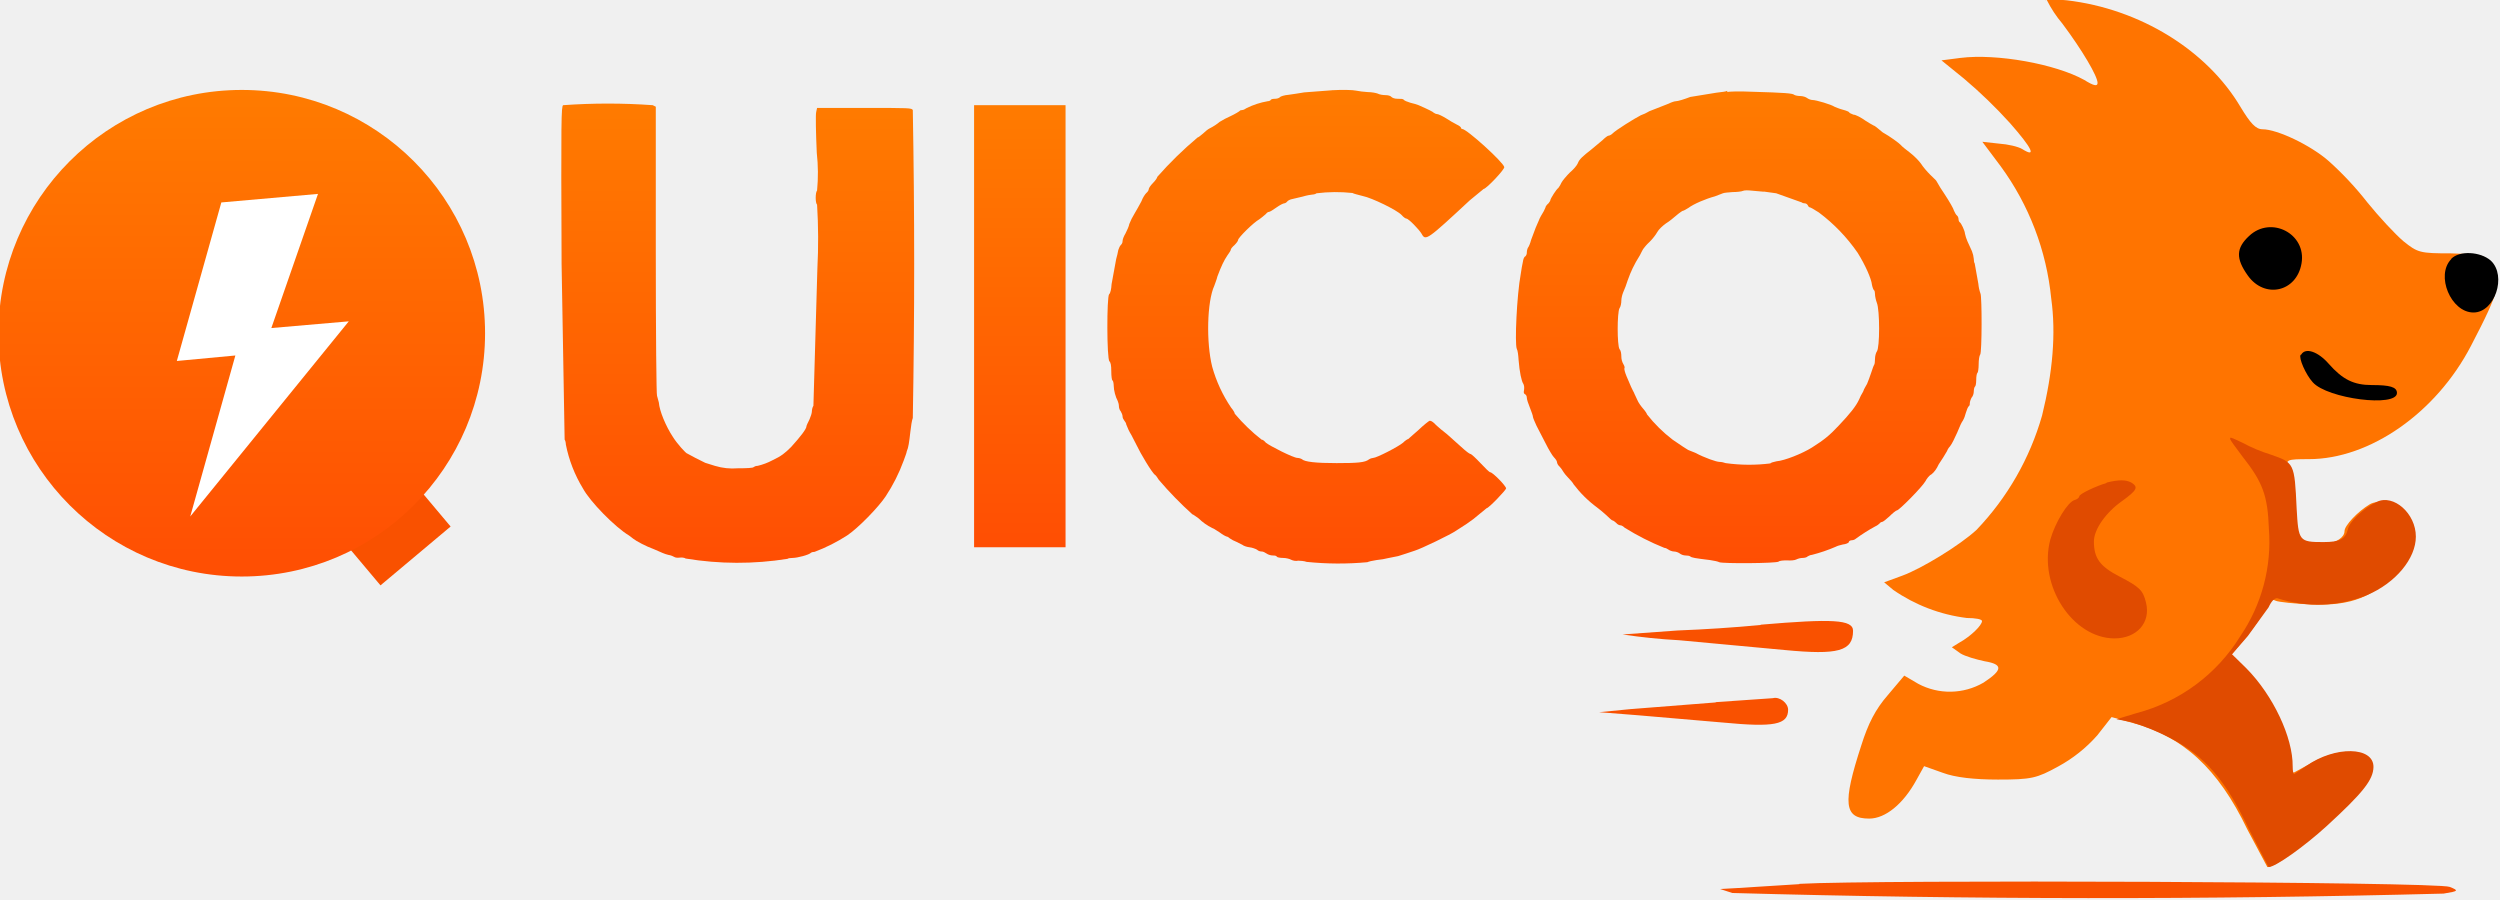
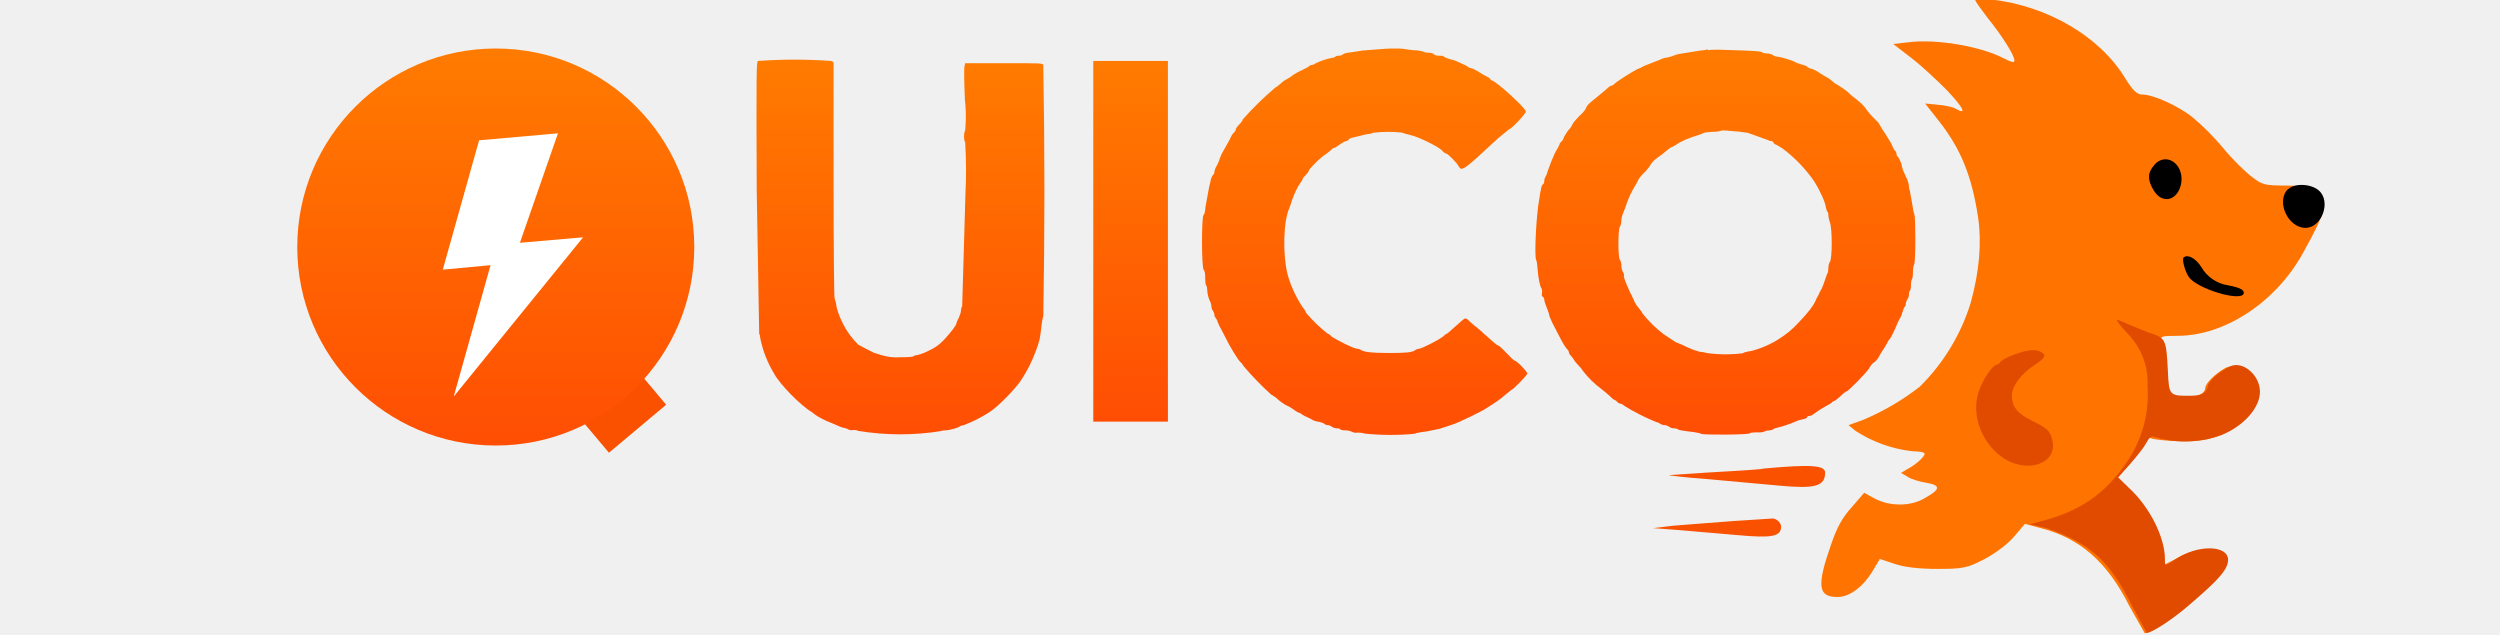
- <svg xmlns="http://www.w3.org/2000/svg" width="820" height="295" stroke="#000" stroke-linecap="round" stroke-linejoin="round" fill="#fff" fill-rule="evenodd">
+ <svg xmlns="http://www.w3.org/2000/svg" width="1005" height="255" stroke="#000" stroke-linecap="round" stroke-linejoin="round" fill="#fff" fill-rule="evenodd">
  <defs>
    <linearGradient id="A" x1="50%" y1="0%" x2="50%" y2="100%">
      <stop offset="0%" stop-color="#ff7b00" />
      <stop offset="100%" stop-color="#ff4e03" />
    </linearGradient>
  </defs>
  <g stroke="none">
-     <path fill="#f95100" d="M109.5 173.8l23-19.3 15.3 18.2-23 19.3z" />
+     <path fill="#f95100" d="M229.5 163.8l23-19.3 15.3 18.2-23 19.3z" />
    <g fill="url(#A)">
      <g fill-rule="nonzero">
-         <path d="M437 29.6l-9.2.7c-1.5.3-4 .6-5.2.8-1.3.1-2.6.5-2.8.8-.3.3-1 .5-1.6.5s-1.3.1-1.4.4c-.1.2-.6.4-1 .4a25 25 0 0 0-7 2.3c-.4.3-1 .6-1.4.6-.3 0-.7.1-.8.3-.2.2-1.5 1-3 1.7A29 29 0 0 0 400 40c-.8.7-2 1.5-3.4 2.2-.4.2-1.4 1-2 1.6-.8.7-1.6 1.3-1.8 1.3A123 123 0 0 0 379.6 58c0 .3-.6 1.2-1.4 2-.8.8-1.4 1.7-1.4 2 0 .4-.4 1-.8 1.3-.5.5-1.2 1.6-1.6 2.7a96 96 0 0 1-2.3 4.1 21 21 0 0 0-1.7 3.4c-.1.7-.7 2-1.2 3-.6 1-1 2-1 2.6s-.3 1-.6 1.3c-.3.3-.6 1-.8 1.6-.1.6-.4 2-.7 3l-1.5 8.2c-.1 1.7-.4 3-.8 3.3-.8.7-.8 21.3.1 22 .4.4.6 1.3.6 3.3 0 1.6.2 3 .4 3s.4 1 .4 1.7c0 1.5.6 3.7 1.3 5 .2.4.4 1.2.4 1.7s.2 1.3.6 1.7c.3.5.6 1.2.6 1.7s.3 1 .6 1.4.6.8.6 1.2a19 19 0 0 0 1.7 3.5l1.8 3.5c1 2.2 5 9 6 9.6.2.1.7.8 1.2 1.6a120 120 0 0 0 11 11.3c.2 0 1 .6 2 1.3a18 18 0 0 0 4.5 3.2c.2 0 1.2.6 2.4 1.4 1 .8 2.2 1.4 2.4 1.4s.7.3 1 .6a10 10 0 0 0 2.1 1.1l2 1c.3.3 1.4.7 2.3.8s2 .5 2.5.8c.4.4 1 .6 1.6.6.4 0 1 .3 1.6.7.4.3 1.3.6 2 .6s1.2.1 1.3.4c.1.2 1 .4 2 .4 1 0 2.2.3 2.7.6.6.3 1.6.5 2.3.3.6 0 2 .1 2.8.4a102 102 0 0 0 19.9.1c.4-.2 1.6-.5 3-.7a27 27 0 0 0 4.1-.7l3-.6 2.5-.8 3-1c2-.6 11.8-5.3 13.6-6.6.5-.3 2-1.3 3.4-2.2a40 40 0 0 0 4.3-3.3l2.2-1.8c.7 0 6.4-6 6.4-6.5 0-.8-4.4-5.3-5.2-5.3-.3 0-1.7-1.4-3.2-3-1.5-1.6-3-3-3.3-3s-1.6-1-3-2.3l-4.7-4.2c-1.3-1-3-2.4-3.6-3-.7-.8-1.5-1.4-2-1.4-.3 0-2 1.4-3.7 3l-3.4 3c-.2 0-1 .5-1.7 1.2-1.5 1.3-8.7 5-9.8 5-.3 0-1 .2-1.4.5-1.3 1-3.7 1.2-10.6 1.2-6.7 0-10.5-.4-11.4-1.3-.3-.2-1-.4-1.4-.4-1.4 0-9.2-4-10.4-5-.5-.6-1-1-1.4-1a59 59 0 0 1-8.8-8.5c0-.3-.5-1.2-1.2-2a46 46 0 0 1-6.2-13.4c-2-8-1.7-21.4.7-26.6.2-.7.8-2 1-3 1.3-3.5 2.2-5.3 3.2-6.8.7-1 1.2-1.7 1.2-2s.6-1 1.2-1.5c.7-.7 1.2-1.4 1.2-1.7 0-.7 5-5.7 7-6.8a29 29 0 0 0 2.1-1.7c.3-.4.7-.7 1-.7s1.3-.6 2.4-1.4 2.3-1.4 2.6-1.4.8-.3 1-.6c.2-.3 1-.7 1.6-.8l3.4-.8c1.3-.4 3-.7 3.4-.7s1-.2 1.2-.4a51 51 0 0 1 11.8-.1c.5.3 2 .6 3.4 1 3 .6 11.2 4.6 12.7 6.2.6.7 1.3 1.2 1.6 1.2.7 0 4.2 3.6 5 5 1.3 2.4 1.8 2 15.8-11l4.5-3.7c1-.1 7-6.5 6.8-7.2-.3-1.6-12.3-12.5-13.8-12.5-.2 0-.4-.2-.4-.4s-.6-.7-1.3-1a40 40 0 0 1-3.6-2.1c-1.3-.8-2.6-1.4-3-1.4-.3 0-.7-.2-1-.4-.2-.3-2-1.2-5-2.5-.5-.2-1.7-.6-2.7-.8-1-.3-2-.7-2.2-1s-1-.3-2-.3-1.7-.3-2-.6c-.3-.4-1.2-.6-2-.6s-2-.2-2.5-.5c-.5-.2-2-.5-3.3-.5a31 31 0 0 1-4-.5c-.8-.2-4.3-.3-7.8-.1z" />
-         <path d="M566.5 29.8c-.2.2-1.7.4-3.5.6l-8.6 1.4c-1.8.7-4 1.4-4.7 1.4-.4 0-1.4.3-2.4.8-1.5.6-2.6 1-5.6 2.2-.4.1-1 .4-1.3.6-.3.2-1.3.7-2.2 1-2 1-8.4 5-9.3 6-.4.4-1 .7-1.3.7s-1.2.7-2 1.5l-3.6 3c-2.8 2.2-4 3.2-4.5 4.6-.3.7-1.4 2-2.6 3-1 1-2.4 2.6-2.8 3.4-.4 1-1 1.6-1 1.7-.5.2-2.6 3.5-2.6 4 0 .2-.3.6-.6 1-.4.3-1 1-1 1.4-.3.8-.6 1.3-1.5 2.8-.3.5-.6 1.2-.7 1.5s-.6 1.3-1 2.3c-.4 1-1 2.6-1.5 4-.3 1.2-.8 2.3-1 2.5-.2.3-.4 1-.4 1.6 0 .6-.2 1-.5 1.3-.4.1-.7 1-.8 1.8-.2.8-.5 2.6-.7 4-1.3 7-2 22.8-1.3 24.5.3.5.5 2 .6 3.7.3 4 1 7 1.5 7.7.3.5.4 1.2.3 2-.2 1-.1 1.3.3 1.5s.6.7.6 1.2.5 2 1 3.2c.5 1.3 1 2.6 1 3 0 .3.6 1.7 1.2 3l3 5.8c1 2 2.2 4 2.7 4.5s1 1.2 1 1.6c0 .3.3 1 .8 1.4.4.4.8 1 .8 1s.8 1.4 1.8 2.4c1 1 2 2.2 2 2.4a38 38 0 0 0 7.8 7.7c.7.5 2 1.6 3 2.5 1 1 1.8 1.7 2 1.7s.8.4 1.2.8c.4.5 1 .8 1.4.8.4 0 1 .4 1.4.8a84 84 0 0 0 13 6.6c.4 0 1 .3 1.4.6s1.3.6 1.8.6c.6 0 1.4.3 1.8.6.5.4 1.3.7 2 .7s1.2.1 1.5.3c.4.4 1.5.6 6.5 1.2 1.4.2 2.7.5 3 .7 1 .5 18.8.4 19.5-.2.3-.3 1.5-.4 2.8-.4 1 .1 2.5 0 3-.3a5 5 0 0 1 2.1-.5c.6 0 1.4-.2 1.6-.5.3-.2 1-.5 1.4-.5a52 52 0 0 0 7.9-2.7c.3-.2 1.3-.5 2.2-.7 1-.1 2-.5 2-.8s.5-.6 1-.6c.4 0 1-.2 1.3-.5a57 57 0 0 1 6.3-4c.7-.3 1.3-.8 1.5-1 .1-.2.5-.5.8-.5s1.3-.8 2.4-1.8c1-1 2.2-2 2.5-2 .7 0 8.2-7.6 9.3-9.5.4-.8 1.3-2 2-2.3 1-.8 1.7-1.8 2.4-3.3l1.5-2.3 1.2-2c0-.1.4-1 1-1.6.6-.7 1.6-2.8 2.4-4.6.7-1.8 1.5-3.5 1.8-3.8a10 10 0 0 0 1-2.6c.3-1 .7-2 1-2.2s.3-.6.3-1 .3-1.3.6-1.8c.4-.4.7-1.3.7-2s.2-1.5.4-1.6.4-1 .4-2.2c0-1.2.2-2.2.4-2.3s.4-1.4.4-2.8.2-2.8.5-3.2c.6-.7.6-19 .1-20a13 13 0 0 1-.7-3.2l-1.2-6.7c-.2-.2-.3-1-.3-1.5a9 9 0 0 0-.6-2.5l-1.5-3.3a13 13 0 0 1-.8-2.5c0-.8-1.2-3.4-1.7-3.7-.2-.1-.4-.6-.4-1s-.2-1-.5-1.2c-.4-.3-.7-1-1-1.6-.1-.6-1.5-3-3-5.3a55 55 0 0 1-2.8-4.5c0-.1-1-1-2-2s-2.4-2.6-3-3.6c-.7-1-2.3-2.6-3.6-3.6s-2.6-2-3-2.5c-.5-.6-3.5-2.8-6-4.2l-1.7-1.4c-.5-.4-1-.8-1.2-.8a38 38 0 0 1-2.7-1.6c-1.4-1-3.2-2-4-2-.8-.3-1.4-.6-1.4-.8 0-.1-.8-.5-2-.8s-2.3-.8-2.8-1c-1-.7-6-2.2-7.2-2.2-.5 0-1.3-.3-1.7-.6-.5-.4-1.5-.7-2.3-.7s-1.7-.2-2-.4c-.5-.5-3.2-.7-13.6-1-4.4-.2-8-.1-8.3.1zm11.8 33l4.3.6 8.4 3c.2.2.6.3 1 .3s.8.3 1 .7c.1.3.4.6.6.6s1.5.7 3 1.7a57 57 0 0 1 12.7 13.2c2.5 4 4.5 8.5 4.7 10.5.2 1 .5 1.7.7 1.8.2.2.3.7.3 1.3 0 .7.3 2 .6 2.8 1 2.4 1 14.8 0 16-.3.4-.6 1.5-.6 2.4s-.1 1.8-.3 2c-.2.3-.6 1.5-1 2.7s-1 2.8-1.3 3.5c-.4.6-.8 1.5-1 1.8-.1.4-.4 1-.6 1.3-.2.3-.7 1.2-1 2-1 2.2-3 4.7-6.7 8.6-3 3.2-4.7 4.6-8.8 7.2-3.2 2-9 4.3-11.6 4.5-1 .2-2 .5-2 .7a56 56 0 0 1-14.7-.1c-.5-.2-1.4-.4-2-.4-1 0-4.8-1.3-8-3l-2-.8c-.2 0-1-.6-2-1.2l-3.4-2.3a47 47 0 0 1-8.4-8.3c0-.2-.5-1-1.2-1.8s-1.6-2-2-3c-.4-1-1-2-1-2.2-.2-.4-.7-1.3-1-2s-1-2.4-1.5-3.5c-.5-1.2-.8-2.3-.7-2.6.2-.2 0-.8-.3-1.3a5 5 0 0 1-.7-2.6c0-1-.2-2-.6-2.4-.8-1.2-.8-12 0-13.4.4-.5.6-1.7.6-2.5s.3-2 .6-2.7a36 36 0 0 0 1.5-4c1-2.8 2-5 4-8.2.5-1 1-2 1.2-2.2.2-.3 1-1.3 2-2.2 1-1 2-2.3 2.5-3.2s1.7-2 2.8-2.8c1-.6 2.5-1.8 3.4-2.6s2-1.5 2-1.5c.3 0 1.2-.5 2-1 1.7-1.3 5.7-3 8.7-3.8l2.6-1c.4-.2 2-.3 3.2-.4 1.5 0 3-.2 3.4-.4.5-.2 1.6-.2 2.5-.1l4.5.4z" />
-         <path d="M184.7 34.5c-.6.5-.7 4-.5 52l1 57.7c.2.2.4 1 .4 1.6a44 44 0 0 0 5.6 14.4c2.3 4.3 10.5 12.7 15.2 15.5l1.3 1c1 .8 4.2 2.5 6.7 3.4l3 1.3a12 12 0 0 0 1.8.6c.8.1 1.7.5 2 .7.3.2 1 .3 1.7.2s1.6 0 2 .3a104 104 0 0 0 33.4.1c.2-.2 1-.3 1.7-.3 1.5 0 5.4-1 6-1.7.3-.2.8-.3 1.2-.3a56 56 0 0 0 10.7-5.4c3.6-2.4 10.3-9.3 12.6-12.8a56 56 0 0 0 5.9-11.7c.4-1.2 1-2.6 1-3 .6-1.4.8-3 1.2-6.5.2-1.8.5-3.8.8-4.5a2834 2834 0 0 0 0-101c-.4-.7-1-.7-16-.7H268l-.3 1.4c-.2.8-.1 6.8.2 13.3a60 60 0 0 1 .1 12.4c-.6.6-.6 4.2 0 4.6a186 186 0 0 1 .1 21l-1.3 45c-.3.4-.5 1.3-.5 1.8 0 .6-.4 1.8-.8 2.7-.5 1-1 2-1 2.3 0 .8-2 3.4-5 6.7-2 2-3.2 3-6.2 4.4a20 20 0 0 1-4.8 1.8c-.6 0-1 .2-1.3.4-.1.3-2.3.4-5.2.4a20 20 0 0 1-7.5-.8l-3.2-1-3.2-1.6-2.6-1.4c-.5 0-3.5-3.4-4.8-5.5-2.3-3.5-4.4-8.5-4.6-11.3l-.6-2.2c-.2-.2-.4-20-.4-47.5V35l-1-.5a206 206 0 0 0-29.4 0z" />
+         <path d="M557 19.6l-9.2.7c-1.5.3-4 .6-5.2.8-1.3.1-2.6.5-2.8.8-.3.3-1 .5-1.6.5s-1.3.1-1.4.4c-.1.2-.6.4-1 .4a25 25 0 0 0-7 2.3c-.4.3-1 .6-1.4.6-.3 0-.7.1-.8.3-.2.2-1.5 1-3 1.7A29 29 0 0 0 520 30c-.8.7-2 1.5-3.4 2.2-.4.2-1.4 1-2 1.6-.8.7-1.6 1.3-1.8 1.3A123 123 0 0 0 499.6 48c0 .3-.6 1.2-1.4 2-.8.8-1.4 1.7-1.4 2 0 .4-.4 1-.8 1.3-.5.5-1.2 1.6-1.6 2.7a96 96 0 0 1-2.3 4.1 21 21 0 0 0-1.7 3.4c-.1.7-.7 2-1.2 3-.6 1-1 2-1 2.6s-.3 1-.6 1.3c-.3.3-.6 1-.8 1.6-.1.6-.4 2-.7 3l-1.5 8.2c-.1 1.7-.4 3-.8 3.3-.8.7-.8 21.3.1 22 .4.4.6 1.3.6 3.3 0 1.6.2 3 .4 3s.4 1 .4 1.7c0 1.5.6 3.7 1.3 5 .2.4.4 1.2.4 1.7s.2 1.3.6 1.7c.3.5.6 1.2.6 1.7s.3 1 .6 1.4.6.8.6 1.2a19 19 0 0 0 1.7 3.5l1.8 3.5c1 2.2 5 9 6 9.6.2.1.7.8 1.2 1.6a120 120 0 0 0 11 11.3c.2 0 1 .6 2 1.3a18 18 0 0 0 4.5 3.2c.2 0 1.2.6 2.4 1.4 1 .8 2.2 1.4 2.4 1.4s.7.3 1 .6a10 10 0 0 0 2.1 1.1l2 1c.3.3 1.4.7 2.3.8s2 .5 2.5.8c.4.4 1 .6 1.6.6.4 0 1 .3 1.6.7.4.3 1.3.6 2 .6s1.2.1 1.3.4c.1.2 1 .4 2 .4 1 0 2.2.3 2.7.6.6.3 1.6.5 2.3.3.6 0 2 .1 2.8.4a102 102 0 0 0 19.9.1c.4-.2 1.6-.5 3-.7a27 27 0 0 0 4.1-.7l3-.6 2.5-.8 3-1c2-.6 11.8-5.3 13.6-6.6.5-.3 2-1.3 3.4-2.2a40 40 0 0 0 4.3-3.3l2.2-1.8c.7 0 6.4-6 6.4-6.5 0-.8-4.4-5.3-5.2-5.3-.3 0-1.7-1.4-3.2-3-1.5-1.6-3-3-3.3-3s-1.6-1-3-2.3l-4.7-4.2c-1.3-1-3-2.4-3.6-3-.7-.8-1.5-1.4-2-1.4-.3 0-2 1.4-3.7 3l-3.4 3c-.2 0-1 .5-1.7 1.2-1.5 1.3-8.7 5-9.8 5-.3 0-1 .2-1.4.5-1.3 1-3.7 1.2-10.6 1.2-6.7 0-10.5-.4-11.4-1.3-.3-.2-1-.4-1.4-.4-1.4 0-9.2-4-10.4-5-.5-.6-1-1-1.4-1a59 59 0 0 1-8.8-8.5c0-.3-.5-1.2-1.2-2a46 46 0 0 1-6.2-13.4c-2-8-1.7-21.4.7-26.6.2-.7.8-2 1-3 1.3-3.5 2.2-5.3 3.2-6.8.7-1 1.2-1.7 1.2-2s.6-1 1.2-1.5c.7-.7 1.2-1.4 1.2-1.7 0-.7 5-5.7 7-6.8a29 29 0 0 0 2.1-1.7c.3-.4.7-.7 1-.7s1.3-.6 2.4-1.4 2.3-1.4 2.6-1.4.8-.3 1-.6c.2-.3 1-.7 1.6-.8l3.4-.8c1.3-.4 3-.7 3.4-.7s1-.2 1.2-.4a51 51 0 0 1 11.8-.1c.5.3 2 .6 3.4 1 3 .6 11.2 4.6 12.7 6.2.6.7 1.3 1.2 1.6 1.2.7 0 4.2 3.6 5 5 1.3 2.4 1.8 2 15.8-11l4.5-3.7c1-.1 7-6.5 6.8-7.2-.3-1.6-12.3-12.5-13.8-12.5-.2 0-.4-.2-.4-.4s-.6-.7-1.3-1a40 40 0 0 1-3.6-2.1c-1.3-.8-2.6-1.4-3-1.4-.3 0-.7-.2-1-.4-.2-.3-2-1.2-5-2.5-.5-.2-1.7-.6-2.7-.8-1-.3-2-.7-2.2-1s-1-.3-2-.3-1.7-.3-2-.6c-.3-.4-1.2-.6-2-.6s-2-.2-2.5-.5c-.5-.2-2-.5-3.3-.5a31 31 0 0 1-4-.5c-.8-.2-4.3-.3-7.8-.1z" />
+         <path d="M686.5 19.8c-.2.2-1.7.4-3.5.6l-8.6 1.4c-1.8.7-4 1.4-4.7 1.4-.4 0-1.4.3-2.4.8-1.5.6-2.6 1-5.6 2.2-.4.1-1 .4-1.3.6-.3.2-1.3.7-2.2 1-2 1-8.4 5-9.3 6-.4.4-1 .7-1.3.7s-1.2.7-2 1.5l-3.6 3c-2.8 2.2-4 3.2-4.5 4.6-.3.7-1.4 2-2.6 3-1 1-2.4 2.6-2.8 3.4-.4 1-1 1.6-1 1.7-.5.2-2.6 3.5-2.6 4 0 .2-.3.6-.6 1-.4.3-1 1-1 1.4-.3.8-.6 1.3-1.5 2.8-.3.5-.6 1.2-.7 1.5s-.6 1.3-1 2.3c-.4 1-1 2.6-1.5 4-.3 1.2-.8 2.3-1 2.5-.2.3-.4 1-.4 1.6 0 .6-.2 1-.5 1.3-.4.1-.7 1-.8 1.8-.2.8-.5 2.6-.7 4-1.3 7-2 22.8-1.3 24.5.3.5.5 2 .6 3.7.3 4 1 7 1.5 7.7.3.5.4 1.2.3 2-.2 1-.1 1.3.3 1.5s.6.7.6 1.2.5 2 1 3.2c.5 1.3 1 2.6 1 3 0 .3.6 1.7 1.2 3l3 5.8c1 2 2.2 4 2.7 4.5s1 1.2 1 1.6c0 .3.3 1 .8 1.4.4.4.8 1 .8 1s.8 1.4 1.8 2.4c1 1 2 2.2 2 2.4a38 38 0 0 0 7.8 7.7c.7.5 2 1.6 3 2.5 1 1 1.8 1.7 2 1.7s.8.4 1.2.8c.4.5 1 .8 1.4.8.4 0 1 .4 1.4.8a84 84 0 0 0 13 6.6c.4 0 1 .3 1.4.6s1.3.6 1.8.6c.6 0 1.4.3 1.8.6.5.4 1.3.7 2 .7s1.2.1 1.5.3c.4.4 1.5.6 6.5 1.2 1.4.2 2.7.5 3 .7 1 .5 18.8.4 19.5-.2.3-.3 1.5-.4 2.8-.4 1 .1 2.5 0 3-.3a5 5 0 0 1 2.1-.5c.6 0 1.4-.2 1.6-.5.3-.2 1-.5 1.4-.5a52 52 0 0 0 7.9-2.7c.3-.2 1.3-.5 2.2-.7 1-.1 2-.5 2-.8s.5-.6 1-.6c.4 0 1-.2 1.3-.5a57 57 0 0 1 6.3-4c.7-.3 1.3-.8 1.5-1 .1-.2.5-.5.8-.5s1.3-.8 2.4-1.8c1-1 2.2-2 2.5-2 .7 0 8.2-7.6 9.3-9.5.4-.8 1.3-2 2-2.3 1-.8 1.7-1.8 2.4-3.3l1.5-2.3 1.2-2c0-.1.4-1 1-1.6.6-.7 1.6-2.8 2.4-4.6.7-1.8 1.5-3.5 1.8-3.8a10 10 0 0 0 1-2.6c.3-1 .7-2 1-2.2s.3-.6.3-1 .3-1.3.6-1.8c.4-.4.7-1.3.7-2s.2-1.5.4-1.6.4-1 .4-2.2c0-1.2.2-2.2.4-2.3s.4-1.4.4-2.8.2-2.8.5-3.2c.6-.7.6-19 .1-20a13 13 0 0 1-.7-3.2l-1.2-6.7c-.2-.2-.3-1-.3-1.5a9 9 0 0 0-.6-2.5l-1.5-3.3a13 13 0 0 1-.8-2.5c0-.8-1.2-3.4-1.7-3.7-.2-.1-.4-.6-.4-1s-.2-1-.5-1.2c-.4-.3-.7-1-1-1.6-.1-.6-1.5-3-3-5.3a55 55 0 0 1-2.8-4.5c0-.1-1-1-2-2s-2.4-2.6-3-3.6c-.7-1-2.3-2.6-3.6-3.6s-2.6-2-3-2.5c-.5-.6-3.5-2.8-6-4.2l-1.7-1.4c-.5-.4-1-.8-1.2-.8a38 38 0 0 1-2.7-1.6c-1.4-1-3.2-2-4-2-.8-.3-1.4-.6-1.4-.8 0-.1-.8-.5-2-.8s-2.3-.8-2.8-1c-1-.7-6-2.2-7.2-2.2-.5 0-1.3-.3-1.7-.6-.5-.4-1.5-.7-2.3-.7s-1.7-.2-2-.4c-.5-.5-3.2-.7-13.6-1-4.4-.2-8-.1-8.3.1zm11.8 33l4.3.6 8.4 3c.2.2.6.3 1 .3s.8.3 1 .7c.1.3.4.6.6.6s1.5.7 3 1.7a57 57 0 0 1 12.7 13.2c2.5 4 4.5 8.5 4.7 10.5.2 1 .5 1.7.7 1.8.2.2.3.7.3 1.3 0 .7.3 2 .6 2.8 1 2.4 1 14.8 0 16-.3.4-.6 1.5-.6 2.4s-.1 1.8-.3 2c-.2.3-.6 1.5-1 2.7s-1 2.8-1.3 3.5c-.4.6-.8 1.5-1 1.8-.1.4-.4 1-.6 1.3-.2.3-.7 1.2-1 2-1 2.2-3 4.7-6.7 8.6-3 3.2-4.7 4.6-8.8 7.2-3.2 2-9 4.3-11.6 4.5-1 .2-2 .5-2 .7a56 56 0 0 1-14.7-.1c-.5-.2-1.4-.4-2-.4-1 0-4.8-1.3-8-3l-2-.8c-.2 0-1-.6-2-1.2l-3.4-2.3a47 47 0 0 1-8.4-8.3c0-.2-.5-1-1.2-1.8s-1.6-2-2-3c-.4-1-1-2-1-2.2-.2-.4-.7-1.3-1-2s-1-2.4-1.5-3.5c-.5-1.2-.8-2.3-.7-2.6.2-.2 0-.8-.3-1.3a5 5 0 0 1-.7-2.6c0-1-.2-2-.6-2.4-.8-1.2-.8-12 0-13.4.4-.5.6-1.7.6-2.5s.3-2 .6-2.7a36 36 0 0 0 1.5-4c1-2.8 2-5 4-8.2.5-1 1-2 1.2-2.2.2-.3 1-1.3 2-2.2 1-1 2-2.3 2.5-3.2s1.7-2 2.8-2.8c1-.6 2.5-1.8 3.4-2.6s2-1.5 2-1.5c.3 0 1.2-.5 2-1 1.7-1.3 5.7-3 8.7-3.8l2.6-1c.4-.2 2-.3 3.2-.4 1.5 0 3-.2 3.4-.4.5-.2 1.6-.2 2.5-.1l4.5.4z" />
+         <path d="M304.7 24.5c-.6.5-.7 4-.5 52l1 57.7c.2.2.4 1 .4 1.6a44 44 0 0 0 5.6 14.4c2.3 4.3 10.5 12.7 15.2 15.5l1.3 1c1 .8 4.2 2.5 6.7 3.4l3 1.3a12 12 0 0 0 1.8.6c.8.1 1.7.5 2 .7.3.2 1 .3 1.7.2s1.6 0 2 .3a104 104 0 0 0 33.4.1c.2-.2 1-.3 1.7-.3 1.5 0 5.4-1 6-1.7.3-.2.8-.3 1.2-.3a56 56 0 0 0 10.7-5.4c3.6-2.4 10.3-9.3 12.6-12.8a56 56 0 0 0 5.9-11.7c.4-1.2 1-2.6 1-3 .6-1.4.8-3 1.2-6.5.2-1.8.5-3.8.8-4.5a2834 2834 0 0 0 0-101c-.4-.7-1-.7-16-.7H388l-.3 1.4c-.2.8-.1 6.8.2 13.3a60 60 0 0 1 .1 12.4c-.6.6-.6 4.2 0 4.6a186 186 0 0 1 .1 21l-1.3 45c-.3.4-.5 1.3-.5 1.8 0 .6-.4 1.8-.8 2.7-.5 1-1 2-1 2.3 0 .8-2 3.4-5 6.7-2 2-3.2 3-6.2 4.4a20 20 0 0 1-4.8 1.8c-.6 0-1 .2-1.3.4-.1.3-2.3.4-5.2.4a20 20 0 0 1-7.5-.8l-3.2-1-3.2-1.6-2.6-1.4c-.5 0-3.5-3.4-4.8-5.5-2.3-3.5-4.4-8.5-4.6-11.3l-.6-2.2c-.2-.2-.4-20-.4-47.5V25l-1-.5a206 206 0 0 0-29.4 0z" />
      </g>
-       <circle cx="79.3" cy="109.3" r="79.8" />
-       <path d="M319.5 34.5h30v145h-30z" />
+       <circle cx="199.3" cy="99.3" r="79.8" />
+       <path d="M439.5 24.5h30v145h-30z" />
    </g>
    <g fill-rule="nonzero">
-       <path d="M58 118.4l14.6-52 31.7-2.8-15.3 44 25.4-2.2-52 64 14.8-52.8z" />
-       <path d="M671.3-.1a39 39 0 0 0 5.2 7.9C683 16.5 688 25 688 27.2c0 1.2-1.2 1-4.4-1C674.2 21 655 17.5 643 19l-6.2.8 7.4 6a157 157 0 0 1 15.1 14.6c7.3 8.3 8.8 11.5 4 8.5-1.3-.8-4.7-1.6-7.7-1.8l-5.4-.6 6 8a88 88 0 0 1 16.6 43.4c1.6 11.5.5 24.2-3 38.4a90 90 0 0 1-21.5 37.5c-5.4 5-18 12.7-24.3 15l-6 2.2 3 2.5a54 54 0 0 0 24.1 9.2c2.8 0 5 .4 5 1 0 1.4-3.7 5-7.3 7l-2.6 1.6 2.8 2c1.6 1 5.2 2 8 2.6 6 1 6 2.8-.4 7a22 22 0 0 1-21.4.4l-4.6-2.7-5.4 6.4c-4 4.6-6.4 9.2-8.7 16.5-6.2 19-5.7 24 2.6 24 5.3 0 11.2-4.8 15.5-12.7l2.5-4.5 6.2 2.2c4 1.5 10.3 2.2 18 2.2 11 0 12.7-.4 19.8-4.3a47 47 0 0 0 12.8-10.2l4.7-6 6.5 1.8c16.8 4.4 28.4 15 38 35l6.6 12.4c3.7 0 21-14.6 28.7-24 9.3-11.4 1-18-13.4-10.6l-6.6 3.6c-.5.2-1.2-1.8-1.6-4.6a57 57 0 0 0-14.9-29.5l-4.2-4.3 5-6c2.8-3.5 5.7-7.6 6.4-9.5 1-2.4 2-3.2 3.2-2.5 1 .5 6.4 1 12 1.3 13 .4 20.4-2.5 27.3-10.8 5.4-6.6 6.5-12.5 3-17.6-2.6-4.3-8-6.4-11.3-4.5-4 2.4-8.3 7-8.3 8.8 0 4.2-10.8 6.3-14.6 2.8-1.3-1-2-4.5-2.5-11a84 84 0 0 0-1.4-12.4c-.8-2.8-.6-3 6.8-3 20 0 41.8-15.2 53.2-37.2 9.7-18.6 10.3-21.5 6.3-27-2-3-3.2-3-13-3.3-10 0-10.8-.2-15.5-4-2.7-2.3-8-8-11.8-12.7a106 106 0 0 0-12.6-13.5c-6-5.3-17-10.5-21.8-10.5-2.2 0-4-2-7.2-7.3-11-18.6-33-32.2-57-35-3.8-.4-7-.4-7 .1z" fill="#ff7400" />
+       <path d="M178 108.4l14.6-52 31.7-2.8-15.3 44 25.4-2.2-52 64 14.8-52.8z" />
+       <path d="M794-.1c0 .6 2.3 3.7 4.8 7 6.3 7.8 11 15.4 11 17.4 0 1-1 .8-4.2-.8-9-4.8-27.2-8-38.5-6.5l-6 .7 7 5.4c4 3 10.4 9 14.4 13 7 7.4 8.3 10.3 3.7 7.6-1.2-.7-4.5-1.4-7.3-1.6l-5-.5 5.5 7c9 11.4 13.3 22.4 15.8 38.8 1.5 10.3.5 21.7-3 34.4a81 81 0 0 1-20.4 33.6 100 100 0 0 1-23.1 13.5l-5.6 2 2.8 2.3a53 53 0 0 0 22.8 8.2c2.7 0 5 .4 5 1 0 1.2-3.5 4.4-7 6.2l-2.5 1.5 2.7 1.6c1.5 1 5 2 7.6 2.4 5.7 1 5.6 2.6-.5 6-5.6 3.5-14 3.6-20.2.4l-4.4-2.4-5 5.8c-3.7 4-6 8.2-8.2 14.7-6 17-5.4 21.4 2.5 21.4 5 0 10.6-4.3 14.6-11.3l2.4-4 6 2c3.8 1.3 9.7 2 17 2 10.3 0 12-.3 18.8-3.8 4.4-2.3 9.4-6 12-9l4.5-5.3 6 1.6c16 4 27 13.5 36 31.4l6.2 11c3.5 0 20-13 27.2-21.6 8.8-10 1-16-12.6-9.4l-6.3 3.2c-.5.1-1.2-1.7-1.5-4.2-1.6-9.4-7-19.4-14-26.3l-4-4 4.8-5.3c2.7-3.2 5.4-7 6-8.6 1-2 1.8-2.8 3-2.2 1 .5 6 1 11.4 1.2 12.3.3 19.3-2.3 26-9.7 5-6 6-11.2 3-15.7-2.5-4-7.7-5.8-10.7-4-4 2.2-8 6.2-8 8 0 3.7-10.2 5.6-13.8 2.5-1.2-1-2-4-2.4-9.8-.3-4.7-1-9.6-1.3-11-.8-2.5-.6-2.7 6.4-2.7 19 0 39.6-13.6 50.4-33.3 9.2-16.6 9.8-19.2 6-24.3-2-2.5-3-2.7-12.2-2.8-9.4 0-10.3-.3-14.7-3.8-2.6-2-7.7-7-11.2-11.3a98 98 0 0 0-12-12.1c-5.7-4.7-16-9.4-20.6-9.4-2 0-3.8-1.7-6.8-6.6C844 14.5 823 2.4 800.6-.2c-3.6-.4-6.5-.4-6.5.1z" fill="#ff7400" />
    </g>
  </g>
-   <path d="M731.5 144c0 .4 2 3 4 5.7 6.7 8.5 8.3 12.8 8.7 23.8a55 55 0 0 1-9.4 35.2 57 57 0 0 1-34 25.2l-6.6 2 5 1a76 76 0 0 1 12.7 5.2c11.4 6 18 13.6 25.8 30l6.4 12.3c2.2 0 11.4-6.5 19-13.4 12-11 15.3-15.2 15.4-19.4.1-6.8-12.6-7-22-.4l-4 2.7c-.3 0-.5-1-.5-2.5.1-9.5-6.4-23.3-15.2-32.2l-4.7-4.6 5.2-6 6.8-9.4c1-2.2 2-3 2.8-3a43 43 0 0 0 29.5-1c9.4-4 16-12 16-19.2 0-7.6-7.3-14-12.8-11.4-4.5 2.2-9 6.5-9.5 9-.8 3.2-2.6 4.2-8 4.2-8 0-8.2-.3-8.8-11-.7-15-.8-15-8.5-17.7a51 51 0 0 1-9.3-3.9c-2.2-1-4-2-4-1.5zM691 158.4c-3.4 1-9 3.6-9 4.4 0 .4-.7 1-1.5 1.2-2.3.6-6.4 7.4-8 13-4 15 7.3 32.3 21 32.4 7.4 0 12-5.2 10.4-11.7-1-4.2-2.2-5.2-8.7-8.6-6.4-3.3-8.4-6-8.4-11.5 0-4 4-9.6 9.3-13.3 4.8-3.5 5.4-4.5 3-6-1.8-1-4.2-1-8.2 0z" fill="#e04b00" stroke="none" fill-rule="nonzero" />
+   <path d="M851 128.8c0 .3 1.8 2.6 4 5a28 28 0 0 1 8.3 21.3 48 48 0 0 1-8.9 31.5c-8.2 11.8-18 18.6-32.3 22.5l-6.2 1.7 4.7 1c2.6.5 8 2.6 12 4.6 10.7 5.4 17 12.2 24.4 27l6 11c2.2 0 11-5.8 18-12 11.3-9.7 14.6-13.6 14.7-17.3 0-6-12-6.3-21-.4-2 1.4-3.7 2.4-4 2.4s-.5-1-.4-2.2c.1-8.6-6-21-14.5-28.8l-4.3-4.2 4.8-5.4c2.7-3 5.6-6.7 6.5-8.4 1-2 2-2.8 2.7-2.6a43 43 0 0 0 28-.8c8.8-3.7 15-11 15-17.2 0-6.8-7-12.6-12-10.2-4.3 2-8.6 5.8-9 8-.7 3-2.5 3.8-7.6 3.8-7.7 0-8-.2-8.4-9.8-.7-13.3-.8-13.4-8-15.7l-8.8-3.6c-2-1-3.7-1.6-3.7-1.3zm-38.4 12.8c-3.3.8-8.5 3.3-8.5 4 0 .3-.7.8-1.5 1-2 .6-6 6.7-7.4 11.6-3.8 13.4 7 29 20 29 7 0 11.4-4.6 9.8-10.4-1-3.8-2-4.6-8.2-7.7-6-3-8-5.5-8-10.3 0-3.5 3.7-8.6 9-12 4.5-3 5-4 2.7-5.3-1.7-1-4-1-7.7 0z" fill="#e04b00" stroke="none" fill-rule="nonzero" />
  <g stroke="none" fill-rule="nonzero">
-     <path d="M737.7 77.4c-4.3 4-4.4 7.4-.4 13 5.5 7.7 16 5.4 17.6-4 1.7-9.7-10-15.8-17.2-9zM804 85c-5.2 5.3-.1 17.5 7.3 17.5 7 0 11-12 5.7-17-3.4-3-10.3-3.4-13-.6zm-49.4 31.4c-.7 1 1.7 6.5 4 9 4.8 5.4 27.6 8.3 27.6 3.5 0-2-2.4-2.6-8.2-2.6-6 0-9.6-1.8-14.2-7-3.5-4-7.6-5.4-9-3z" fill="#000" />
-     <path d="M577.5 205a510 510 0 0 1-27.3 1.8l-18 1.3a194 194 0 0 0 18.6 1.9l34.5 3.2c17.6 1.7 22.5.4 22.5-6.3 0-3.7-6.8-4-30.3-2zm-14.8 25.4l-28 2.2-10.2 1 12.7 1 28 2.4c16.7 1.6 21.3.7 21.3-4.2 0-2.2-2.8-4.4-5-3.8l-18.7 1.3zm27.5 59.6l-20.7 1.3-5.3.3 4 1.3a4312 4312 0 0 0 233.3.2c5-.8 5-1 2-2.2-4-1.7-189-2.4-213.3-1z" fill="#f95100" />
+     <path d="M866 66.4c-2.7 3-2.8 5.8-.3 10 3.5 6 10 4.3 11.2-3 1-7.7-6.3-12.5-11-7zm53.8 9.6c-5 4.8-.1 15.6 7 15.6 6.6 0 10.4-10.6 5.4-15-3.2-2.8-9.7-3-12.3-.6zm-42 27.5c-.7.8.5 5.4 2 7.7 3 4.8 21.5 10.4 22.2 6.7.2-1.4-1.6-2.3-6.3-3.2a15 15 0 0 1-10.8-7.4c-2.3-3.6-5.6-5.2-7-3.8z" fill="#000" />
+     <path d="M708.5 188.5c-4.4.5-14.6 1-22.6 1.5l-15 1c-.2.1 6.8 1 15.5 1.6l28.6 2.6c14.6 1.4 18.7.3 18.7-5.2 0-3-5.7-3.4-25.2-1.6zm-12.3 21l-23.2 1.8-8.5 1 10.5.8 23.3 2c14 1.3 17.7.6 17.7-3.4 0-1.8-2.3-3.7-4.3-3.2l-15.5 1z" fill="#f95100" />
  </g>
</svg>
